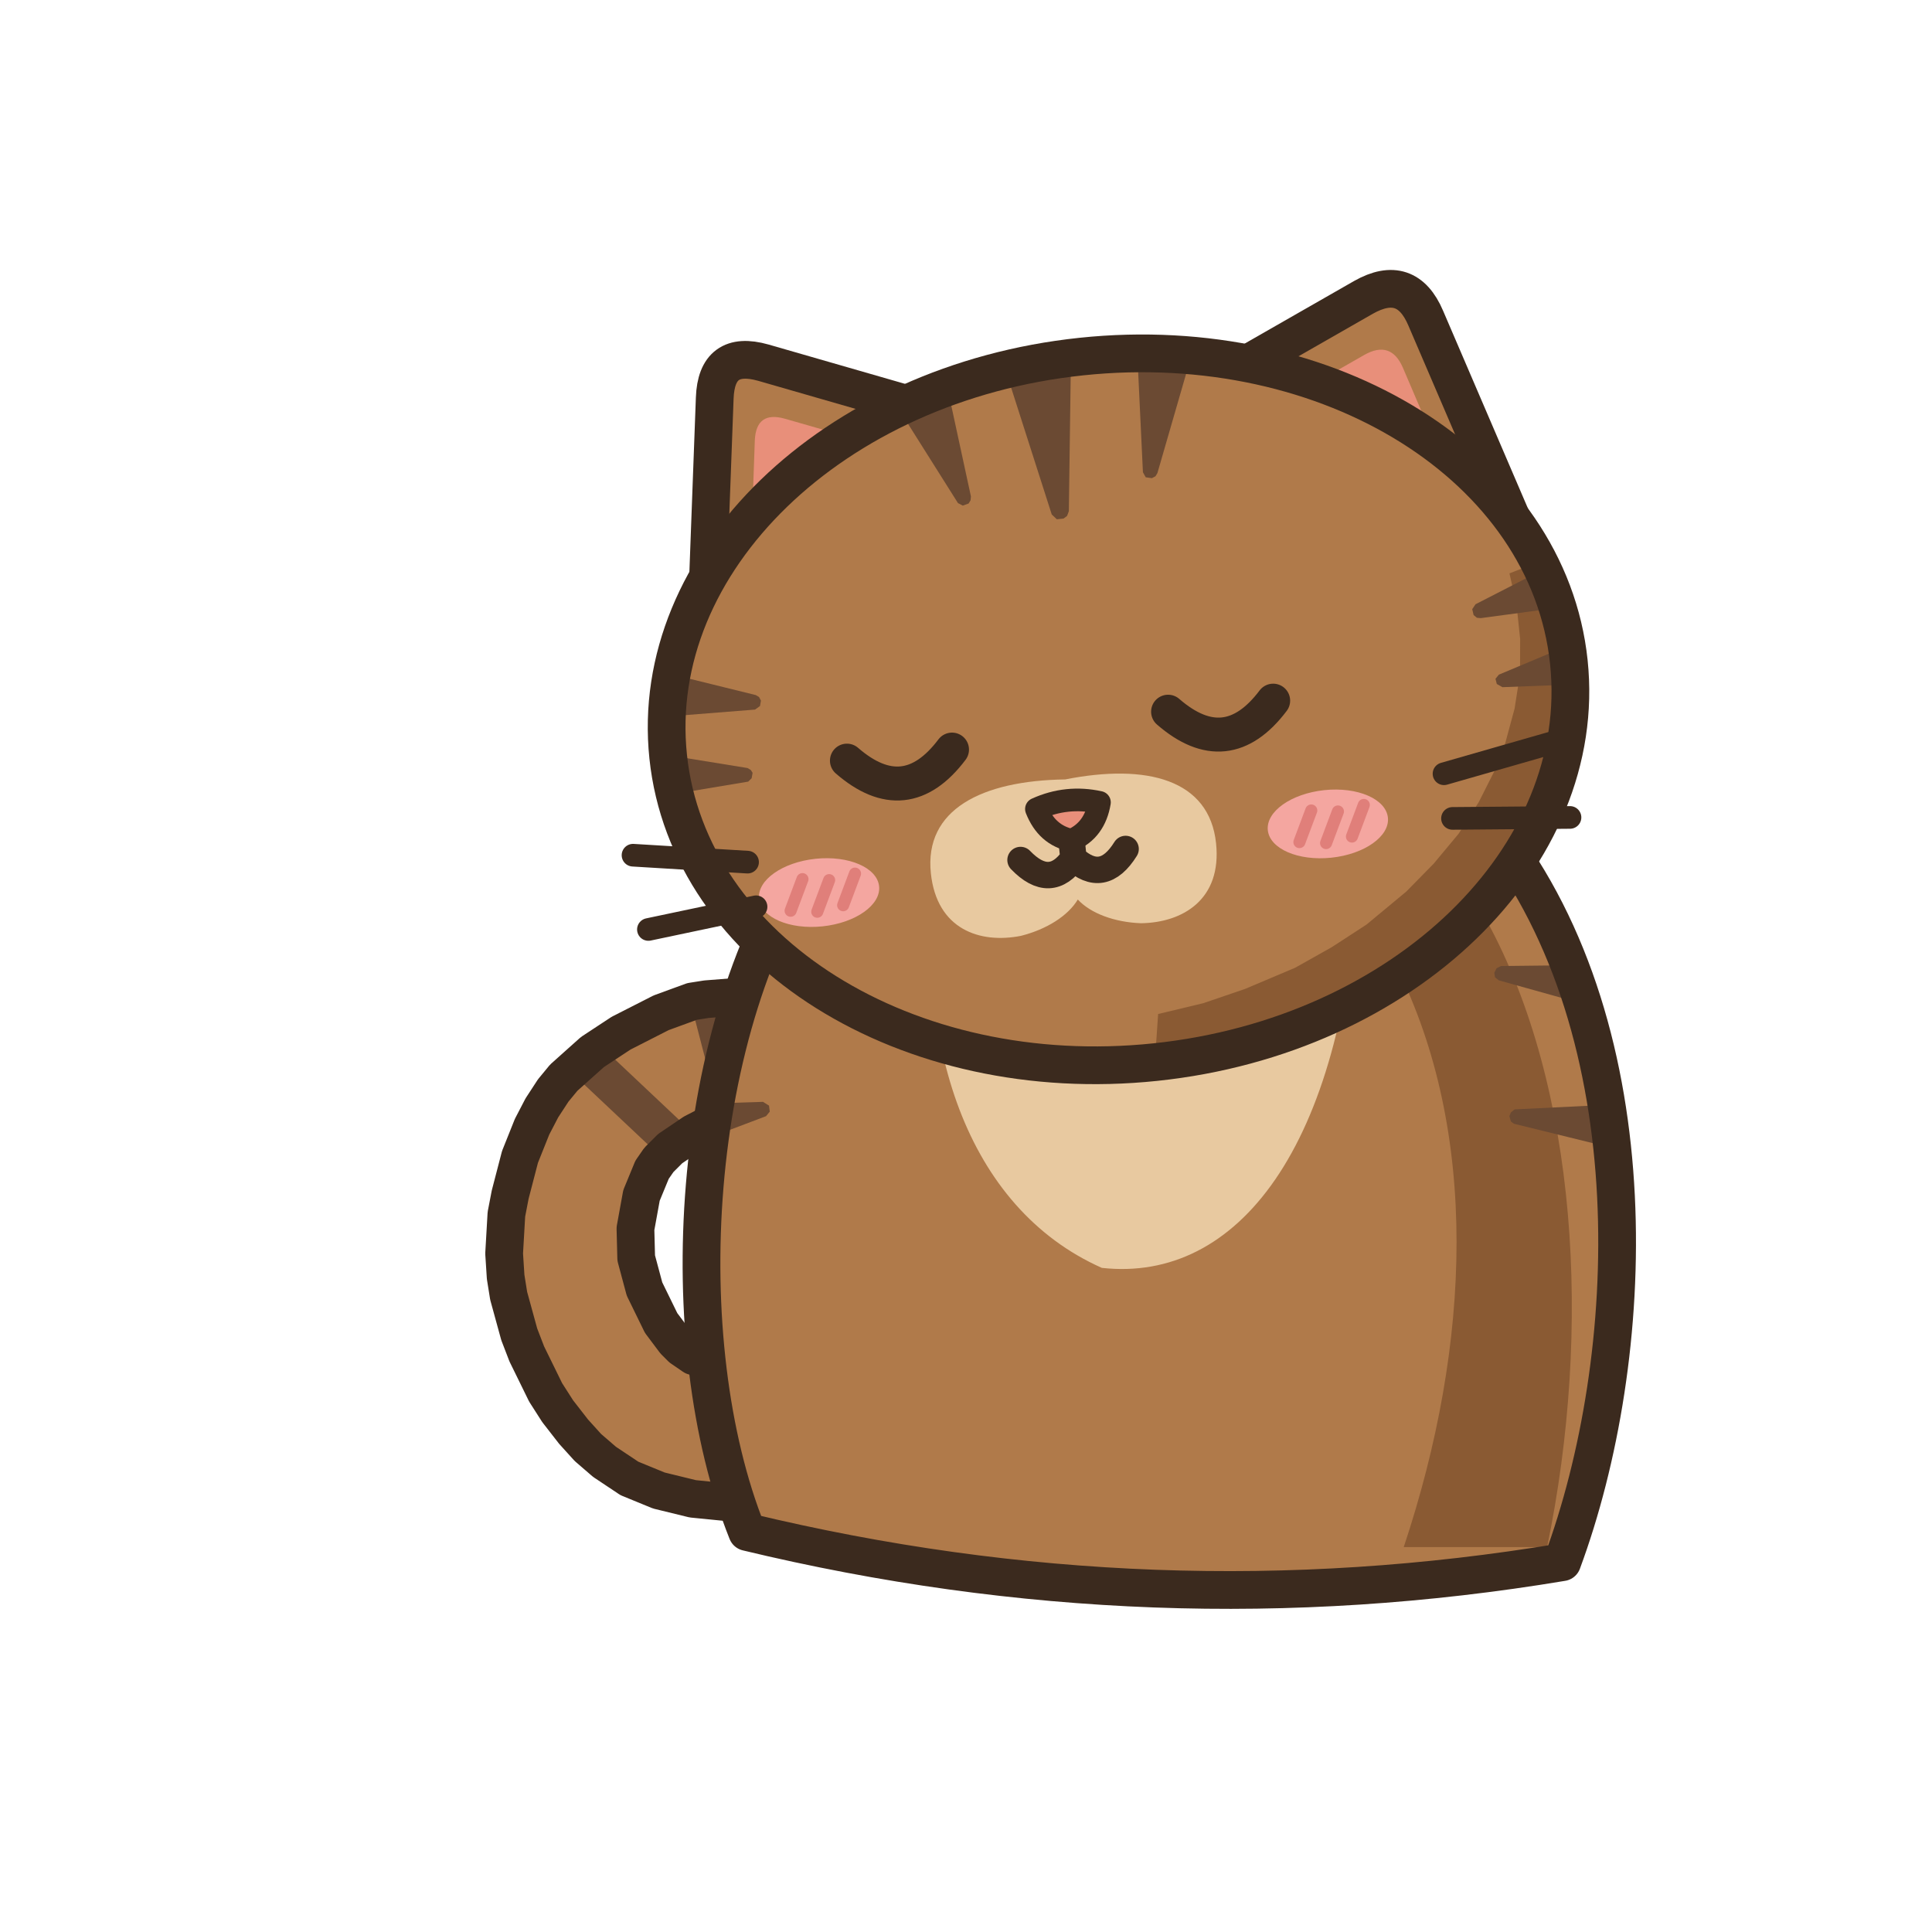
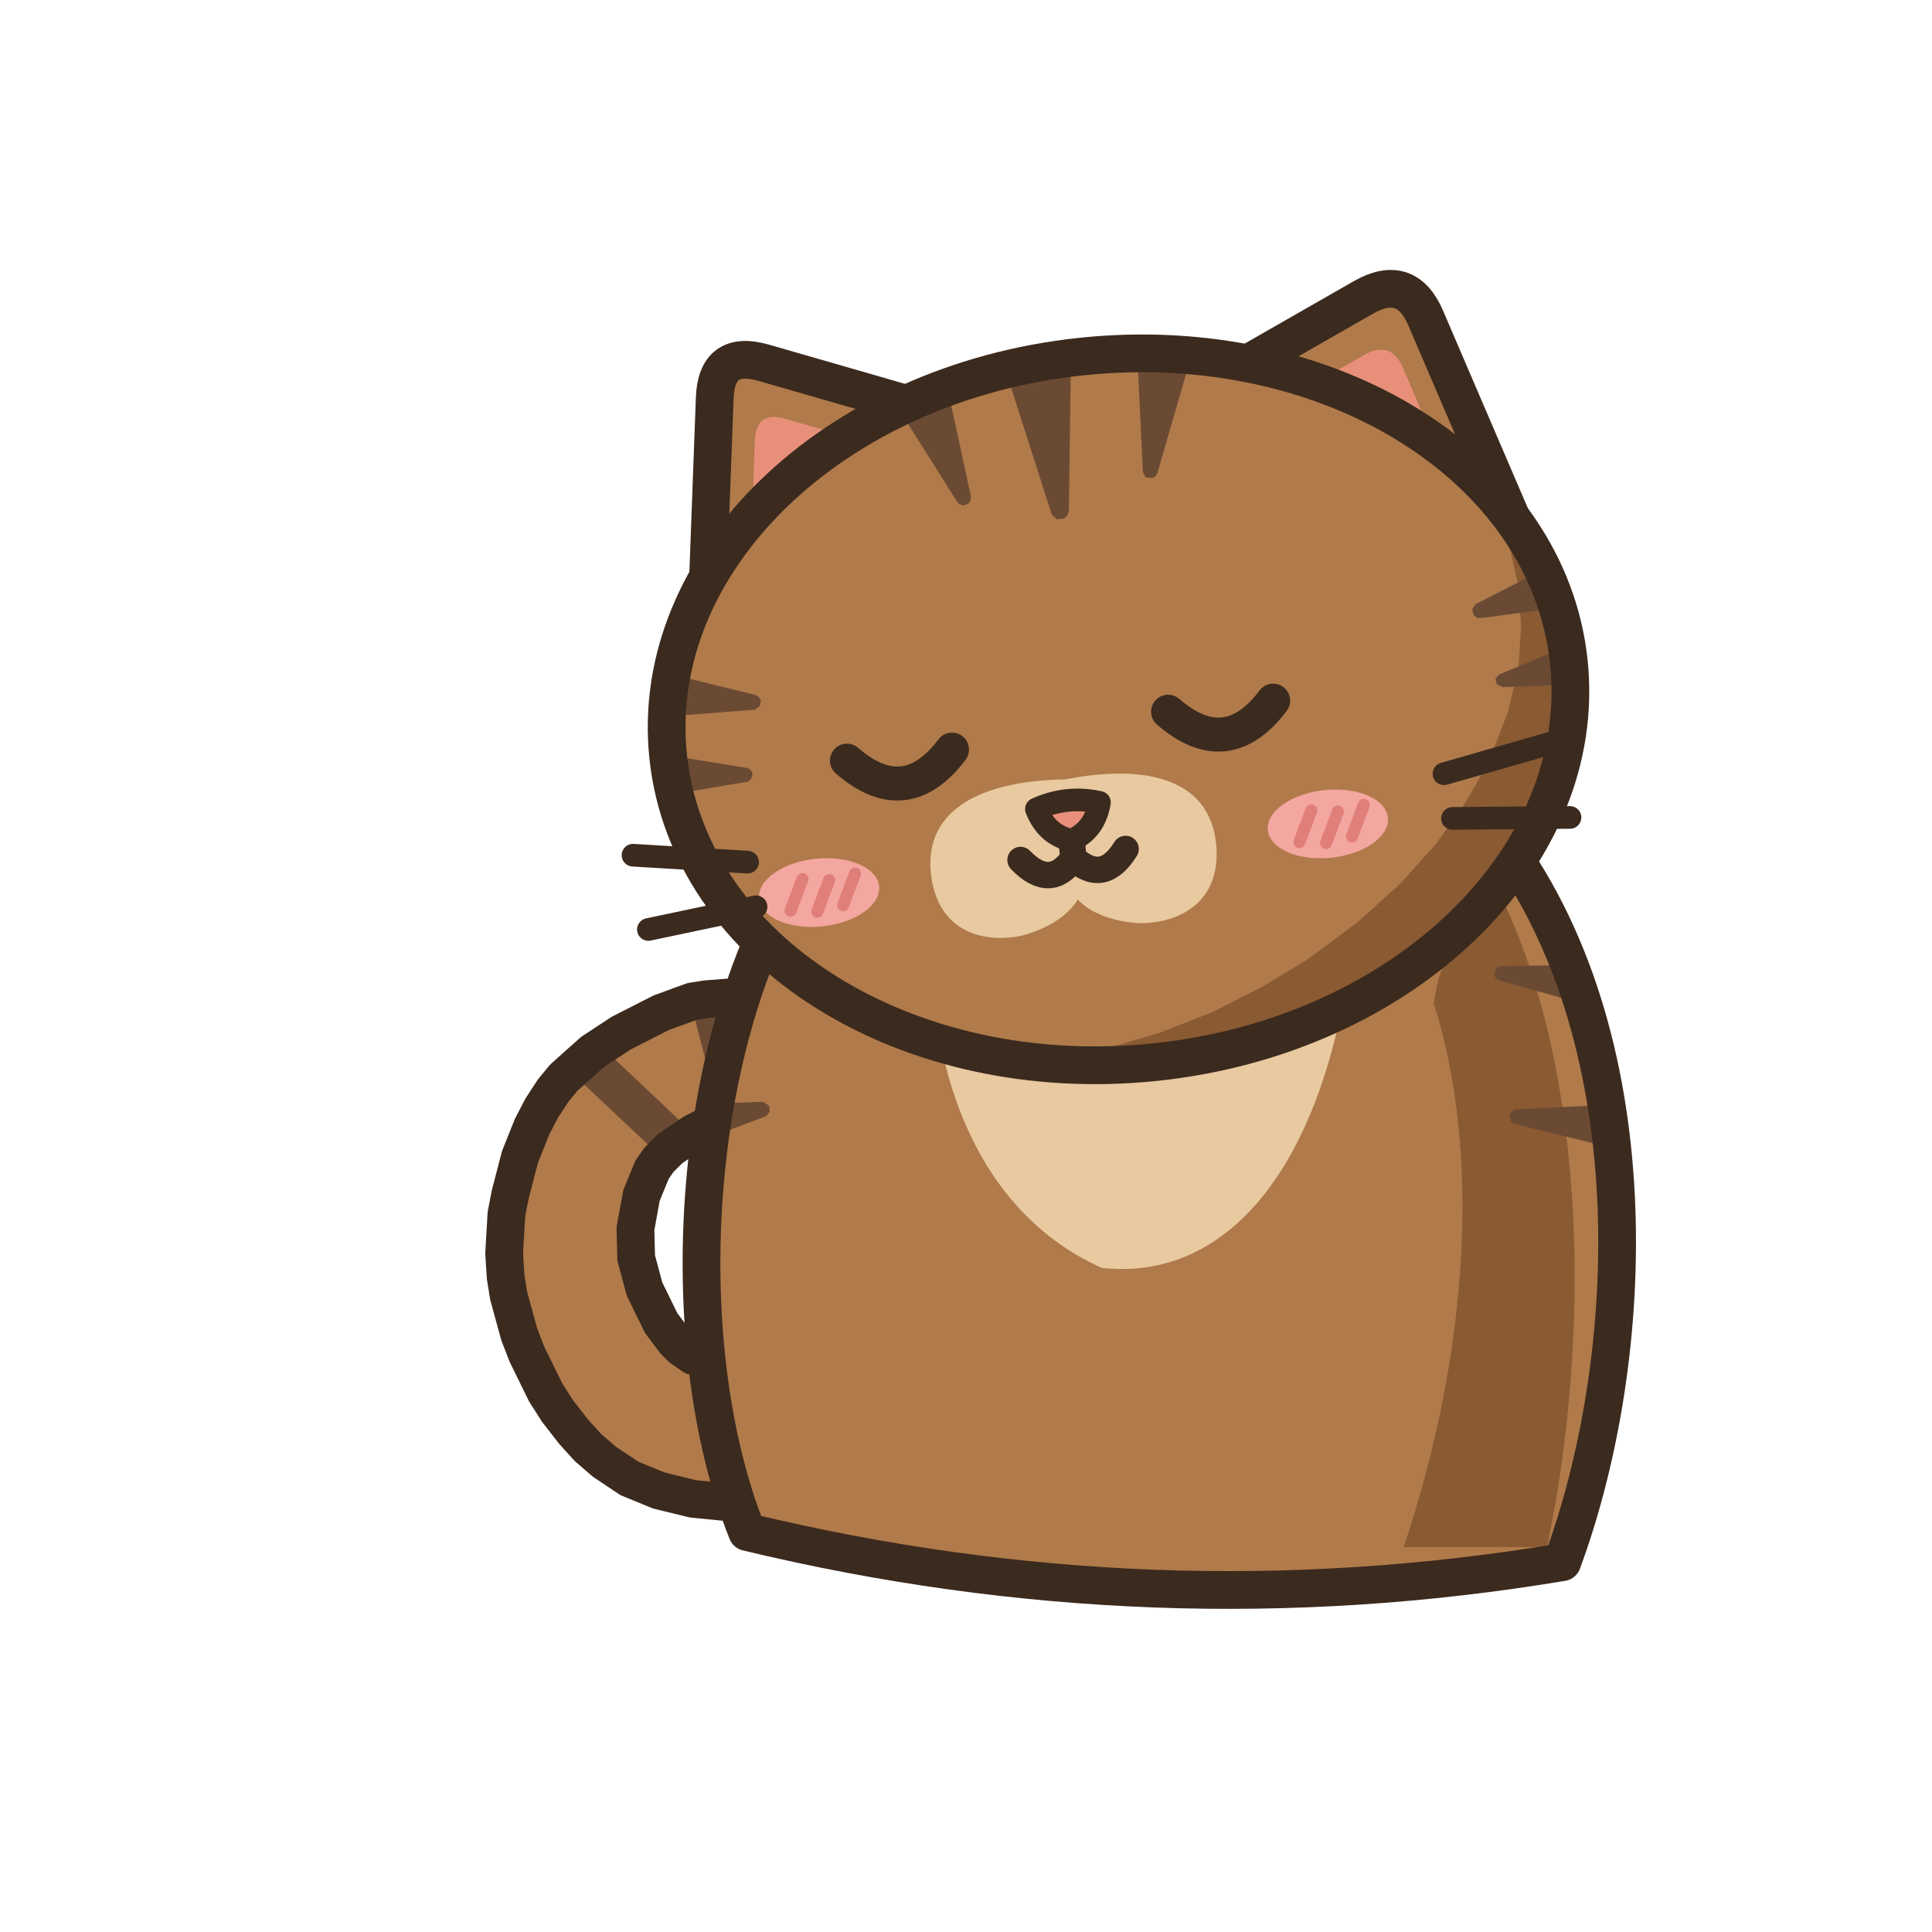
<svg xmlns="http://www.w3.org/2000/svg" viewBox="0 0 256 256">
  <path d="M74.7 142.8 L73.3 144.5 L71.8 146.8 L70.5 149.3 L68.9 153.3 L67.6 158.3 L67.1 160.9 L66.8 166.1 L67 169.2 L67.4 171.7 L68.8 176.8 L69.8 179.4 L72.3 184.5 L73.9 187 L76 189.7 L77.9 191.8 L80.1 193.7 L83.4 195.9 L87.3 197.5 L91.8 198.6 L98.8 199.3 L116.6 199.5 L117.9 199.3 L119.6 198.8 L121.3 197.9 L122.3 197.1 L123.9 195.3 L124.8 193.6 L125.3 191.9 L125.5 190 L125.3 188.1 L124.5 185.8 L123.1 183.7 L121.8 182.5 L120.2 181.5 L119.1 181 L116.6 180.5 L99.7 180.8 L94.5 180.4 L91.9 179.7 L90.3 178.6 L89.4 177.7 L87.6 175.3 L85.4 170.8 L84.3 166.7 L84.2 162.8 L85 158.4 L86.4 155 L87.3 153.7 L88.8 152.2 L91.9 150.1 L95.8 148.1 L98 147.7 L103.8 147.6 L106 147.3 L108.2 146.3 L110 144.6 L110.8 143.4 L111.3 142 L111.6 139.5 L111 137.1 L109.7 135 L108.6 134 L107.4 133.2 L105 132.5 L97.4 132.1 L93.6 132.4 L91.7 132.7 L87.6 134.2 L82.3 136.9 L78.5 139.4Z" fill="#B07A4A" />
  <path d="M96.7 132.1 L93.6 132.4 L91.5 132.8 L95.5 148.2 L97.1 147.8 L100.7 147.7ZM79.6 138.6 L75.6 142 L87.6 153.3 L89.8 151.5 L91.8 150.1Z" fill="#6B4A33" />
  <path d="M74.7 142.8 L73.3 144.5 L71.8 146.8 L70.5 149.3 L68.9 153.3 L67.6 158.3 L67.1 160.9 L66.8 166.1 L67 169.2 L67.4 171.7 L68.8 176.8 L69.8 179.4 L72.3 184.5 L73.9 187 L76 189.7 L77.9 191.8 L80.1 193.7 L83.4 195.9 L87.3 197.5 L91.8 198.6 L98.8 199.3 L116.6 199.5 L117.9 199.3 L119.6 198.8 L121.3 197.9 L122.3 197.1 L123.9 195.3 L124.8 193.6 L125.3 191.9 L125.5 190 L125.3 188.1 L124.5 185.8 L123.1 183.7 L121.8 182.5 L120.2 181.5 L119.1 181 L116.6 180.5 L99.7 180.8 L94.5 180.4 L91.9 179.7 L90.3 178.6 L89.4 177.7 L87.6 175.3 L85.4 170.8 L84.3 166.7 L84.2 162.8 L85 158.4 L86.4 155 L87.3 153.7 L88.8 152.2 L91.9 150.1 L95.8 148.1 L98 147.7 L103.8 147.6 L106 147.3 L108.2 146.3 L110 144.6 L110.8 143.4 L111.3 142 L111.6 139.5 L111 137.1 L109.7 135 L108.6 134 L107.4 133.2 L105 132.5 L97.4 132.1 L93.6 132.4 L91.7 132.7 L87.6 134.2 L82.3 136.9 L78.5 139.4Z" fill="none" stroke="#3B2A1E" stroke-width="5" stroke-linecap="round" stroke-linejoin="round" />
-   <path d="M108 112 C91 136 89 178 99 203 Q153 216 207 207 C217 180 219 137 198 110Z" fill="#B07A4A" />
+   <path d="M113 105 L108 112 C91 136 89 178 99 203 Q153 216 207 207 C217 180 219 137 198 110 L192 102Z" fill="#B07A4A" />
  <path d="M124 114 C121 138 128 160 146 168 C164 170 178 152 180 116Z" fill="#E8C9A0" />
  <path d="M126 120 C134 133 160 137 178 122 L178 116 L126 116Z" fill="#D4AE80" />
-   <path d="M197 122 C209 144 211 176 205 205 L186 205 C195 178 196 150 185 128Z" fill="#8A5A33" />
+   <path d="M199 119 C210 142 211 176 205 205 L186 205 C195 178 196 152 190 133 Q191 124 199 119Z" fill="#8A5A33" />
  <path d="M198.9 128 L198.3 128.3 L198 128.9 L198.1 129.5 L198.6 129.9 L209.7 133 L208 127.9ZM94.1 150.7 L101.5 147.9 L102 147.3 L101.9 146.5 L101.1 146 L94.8 146.2ZM200.7 147 L200.2 147.4 L200 147.9 L200.2 148.6 L200.6 148.9 L213.6 152.1 L212.9 146.4Z" fill="#6B4A33" />
-   <path d="M108 112 C91 136 89 178 99 203 Q153 216 207 207 C217 180 219 137 198 110Z" fill="none" stroke="#3B2A1E" stroke-width="5" stroke-linecap="round" stroke-linejoin="round" />
+   <path d="M113 105 L108 112 C91 136 89 178 99 203 Q153 216 207 207 C217 180 219 137 198 110 L192 102Z" fill="none" stroke="#3B2A1E" stroke-width="5" stroke-linecap="round" stroke-linejoin="round" />
  <g transform="translate(-4 12) rotate(-6 152 80)">
    <path d="M100.8 63.1 Q99 64 99.3 62L103.1 35.4 Q104 29 110 31.4L139.1 43.2 Q141 44 139.2 44.9Z" fill="#B07A4A" stroke="#3B2A1E" stroke-width="5" stroke-linejoin="round" stroke-linecap="round" />
    <path d="M106.9 56.5 Q105.6 57.2 105.8 55.7L107.8 41.5 Q108.4 37.6 112.1 39.1L127.7 45.4 Q129.1 46 127.7 46.6Z" fill="#E88F7A" />
    <path d="M164.8 43.9 Q163 43 164.8 42.2L190 31.1 Q196 28.5 197.9 34.7L206.4 62.1 Q207 64 205.2 63.1Z" fill="#B07A4A" stroke="#3B2A1E" stroke-width="5" stroke-linejoin="round" stroke-linecap="round" />
    <path d="M175.9 45.8 Q174.5 45.2 175.9 44.6L189.3 38.7 Q193 37.1 194.2 40.9L198.7 55.5 Q199.2 57 197.8 56.3Z" fill="#E88F7A" />
    <path d="M92 82 A60 47 0 1 1 212 82 A60 47 0 1 1 92 82Z" fill="#B07A4A" />
-     <path d="M211.9 79.7 L211.1 74 L209.4 68.4 L205.4 69.5 L205.9 73.7 L205.9 78.3 L205.4 82.9 L204.2 87.4 L202.5 91.8 L200.9 95 L198.2 99.2 L195.1 103.1 L191.4 106.7 L187.4 110 L181.7 113.8 L176.8 116.3 L171.7 118.5 L164.8 120.6 L159.1 121.9 L153 122.7 L151.9 129 L157.9 128.8 L163.7 128.1 L169.4 127 L175 125.4 L181.6 122.9 L186.5 120.4 L191.2 117.6 L195.5 114.4 L199.3 110.9 L202.7 107.1 L205.6 103.1 L208.5 97.8 L210.2 93.4 L211.4 88.9 L211.9 84.3Z" fill="#8A5A33" />
+     <path d="M204.1 58.8 L205.7 65.2 L206.4 71.2 L206.2 76.7 L205.3 81.9 L203.3 87.7 L200.6 93 L198.6 96.1 L196.4 99.1 L192 104.1 L186.7 108.9 L180.5 113.4 L173.4 117.6 L167 120.6 L160.2 123.2 L152.9 125.2 L145.3 126.6 L137.3 127.6 L141.7 128.3 L146.1 128.8 L150.5 129 L154.9 128.9 L159.3 128.6 L163.7 128.1 L168 127.3 L172.2 126.3 L176.3 125 L180.3 123.5 L184.1 121.7 L187.7 119.8 L191.2 117.6 L194.4 115.2 L197.4 112.7 L200.2 110 L202.7 107.1 L204.9 104.2 L206.9 101 L208.5 97.8 L209.8 94.5 L210.8 91.2 L211.5 87.8 L211.9 84.3 L212 80.8 L211.7 77.4 L211.1 74 L210.2 70.6 L209 67.3 L207.4 64Z" fill="#8A5A33" />
    <path d="M159.4 35.4 L158.5 51.1 L158.8 51.8 L159.6 52 L160.1 51.8 L160.4 51.4 L166.5 36.4ZM141.8 35.7 L145.9 55.4 L146.5 56.1 L147.4 56.1 L147.9 55.8 L148.2 55.2 L150.6 35 L146.1 35.2ZM127.1 39.2 L133.7 52.6 L134.3 53 L135.1 52.8 L135.4 52.4 L135.5 51.9 L133.9 37.2ZM209.8 69.5 L200.5 73.1 L200 73.7 L200.1 74.5 L200.5 74.9 L201 75 L211.3 74.7ZM92.4 76.7 L104.1 77 L104.8 76.6 L105 75.9 L104.8 75.4 L104.4 75.1 L93.6 71.2ZM211.9 79.9 L202.6 82.7 L202.1 83.2 L202.2 83.9 L202.9 84.4 L211.9 85ZM92.3 87 L102.2 86.4 L102.7 86 L102.9 85.3 L102.7 84.9 L102.3 84.6 L92 81.8Z" fill="#6B4A33" />
    <path d="M125 101 C125 92.5 133 89.5 144 90.5 C155 89.5 163 92.5 163 101 C163 108.5 157.5 111 152 110.5 C148.5 110 145.5 108.5 144 106.5 C142.5 108.5 139.5 110 136 110.5 C130.5 111 125 108.5 125 101Z" fill="#E8C9A0" />
    <path d="M92 82 A60 47 0 1 1 212 82 A60 47 0 1 1 92 82Z" fill="none" stroke="#3B2A1E" stroke-width="5" stroke-linecap="round" stroke-linejoin="round" />
    <ellipse cx="110" cy="102" rx="8" ry="4.5" fill="#F4A6A0" />
    <ellipse cx="178" cy="100" rx="8" ry="4.5" fill="#F4A6A0" />
    <path d="M106 104 L108 100 M109.5 104.5 L111.5 100.5 M113 104 L115 100 M174 102 L176 98 M177.5 102.5 L179.5 98.5 M181 102 L183 98" fill="none" stroke="#E07F7A" stroke-width="1.6" stroke-linecap="round" stroke-linejoin="round" />
    <path d="M101 97 L86 94.5 M101.5 103 L87 104.5 M194 95 L211 92 M194.5 101 L210 102.5" fill="none" stroke="#3B2A1E" stroke-width="3" stroke-linecap="round" stroke-linejoin="round" />
    <path d="M115.5 85 Q122.5 92.5 129.5 85 M158.5 83 Q165.5 90.5 172.5 83" fill="none" stroke="#3B2A1E" stroke-width="4.5" stroke-linecap="round" stroke-linejoin="round" />
    <path d="M144 98.6 L144 101 M137 100.5 Q140.5 105 144 101 Q147.5 105 151 100.5" fill="none" stroke="#3B2A1E" stroke-width="3.5" stroke-linecap="round" stroke-linejoin="round" />
    <path d="M139.8 94 Q144 92.6 148.2 94 Q147.2 97.6 144 98.6 Q140.8 97.6 139.8 94Z" fill="#E88F7A" stroke="#3B2A1E" stroke-width="3" stroke-linejoin="round" />
  </g>
</svg>
